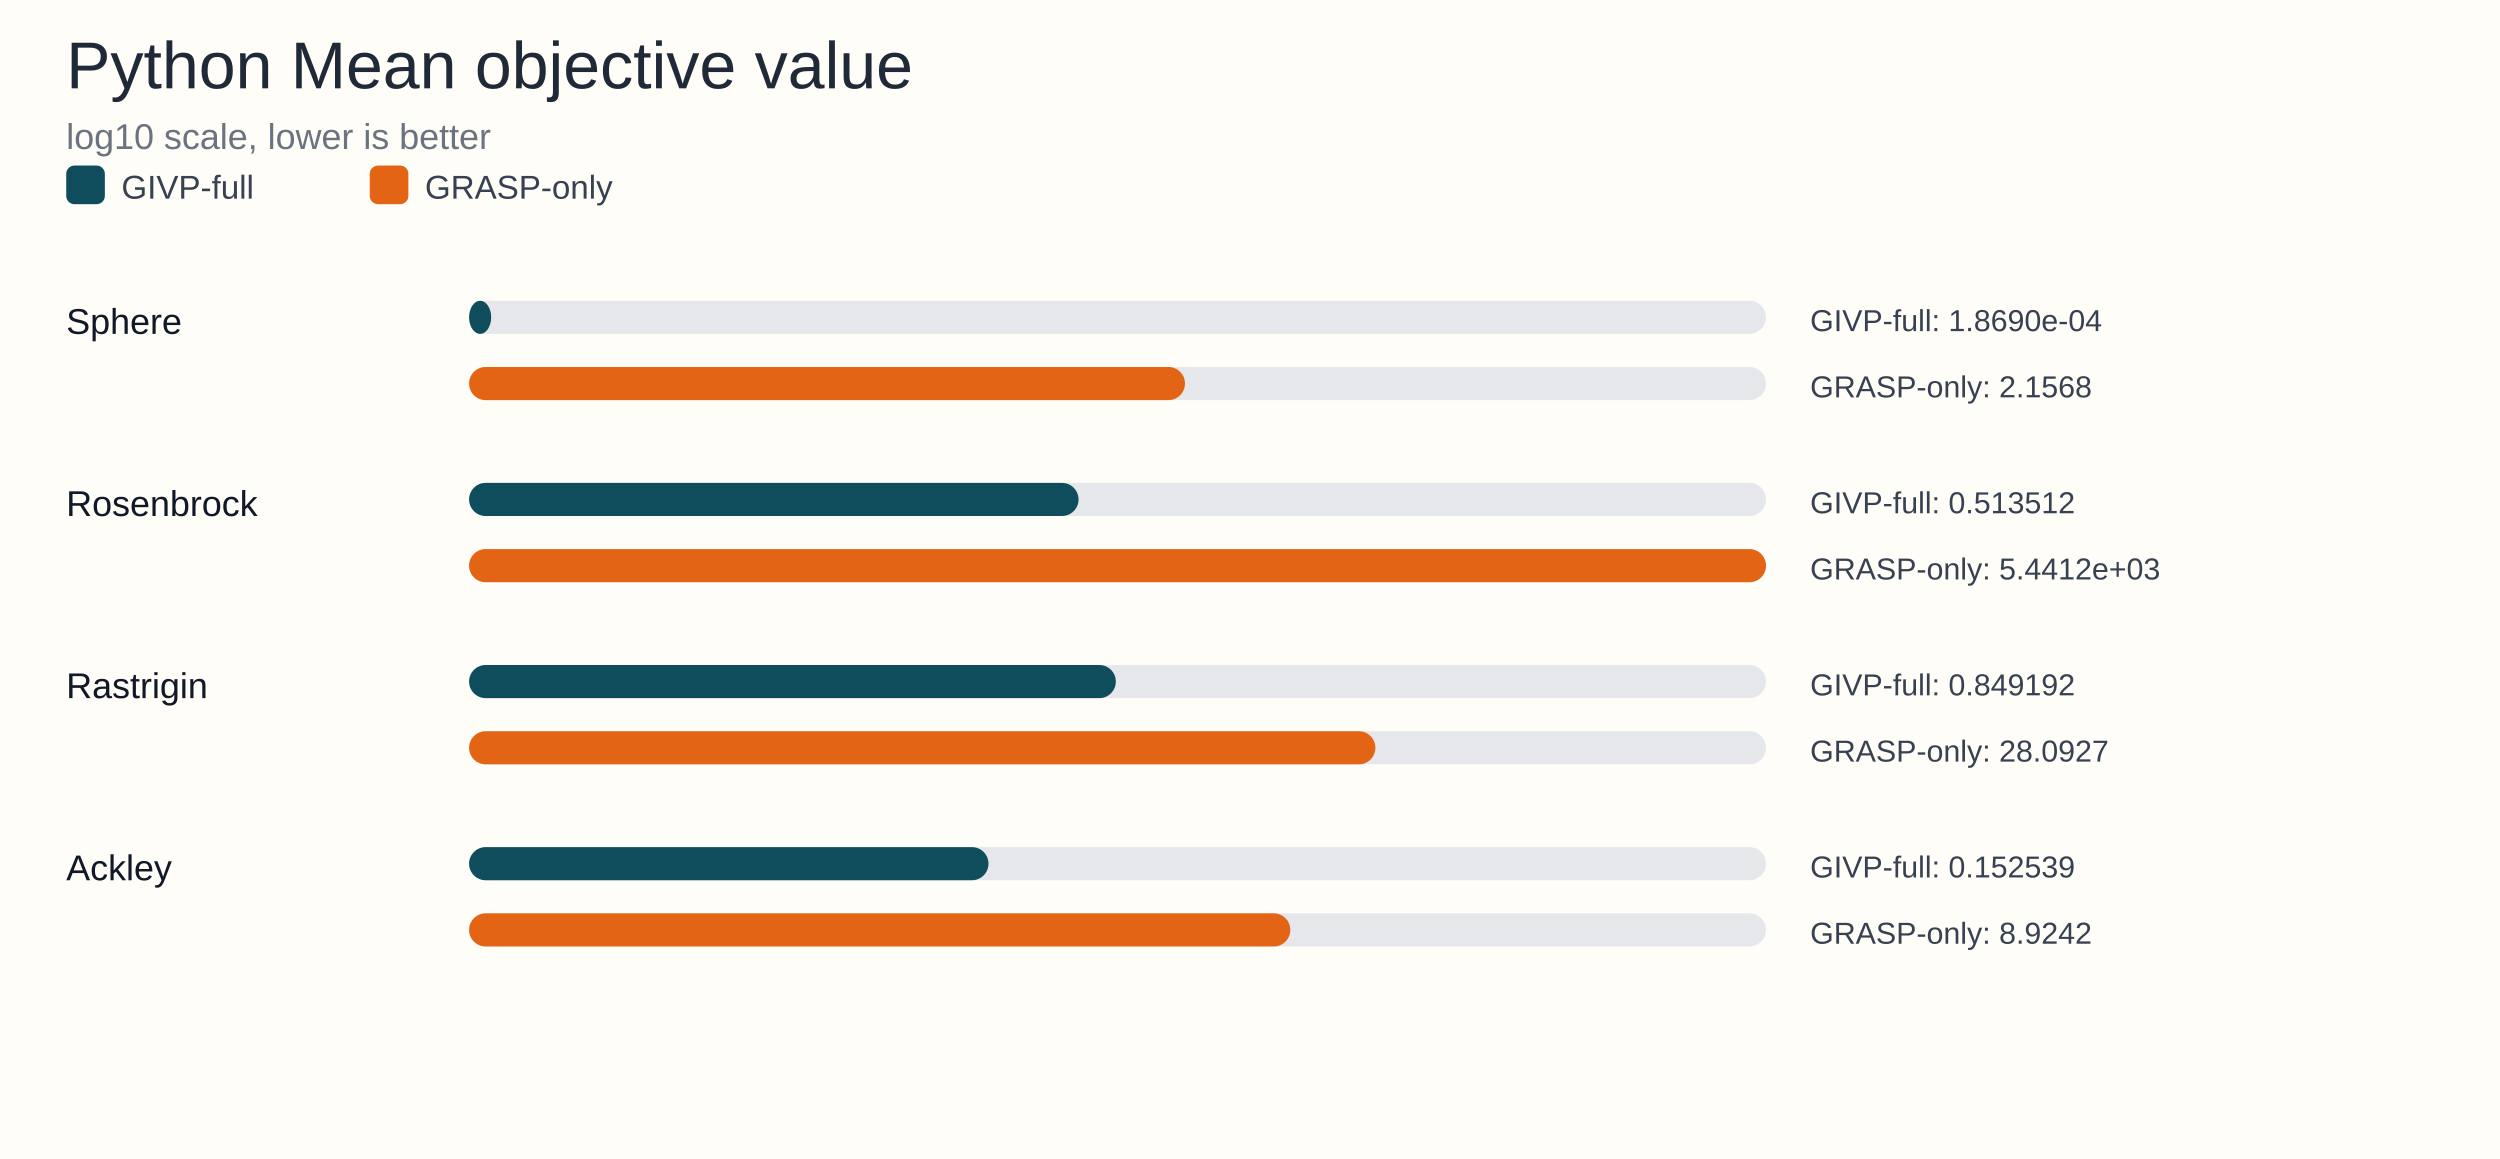
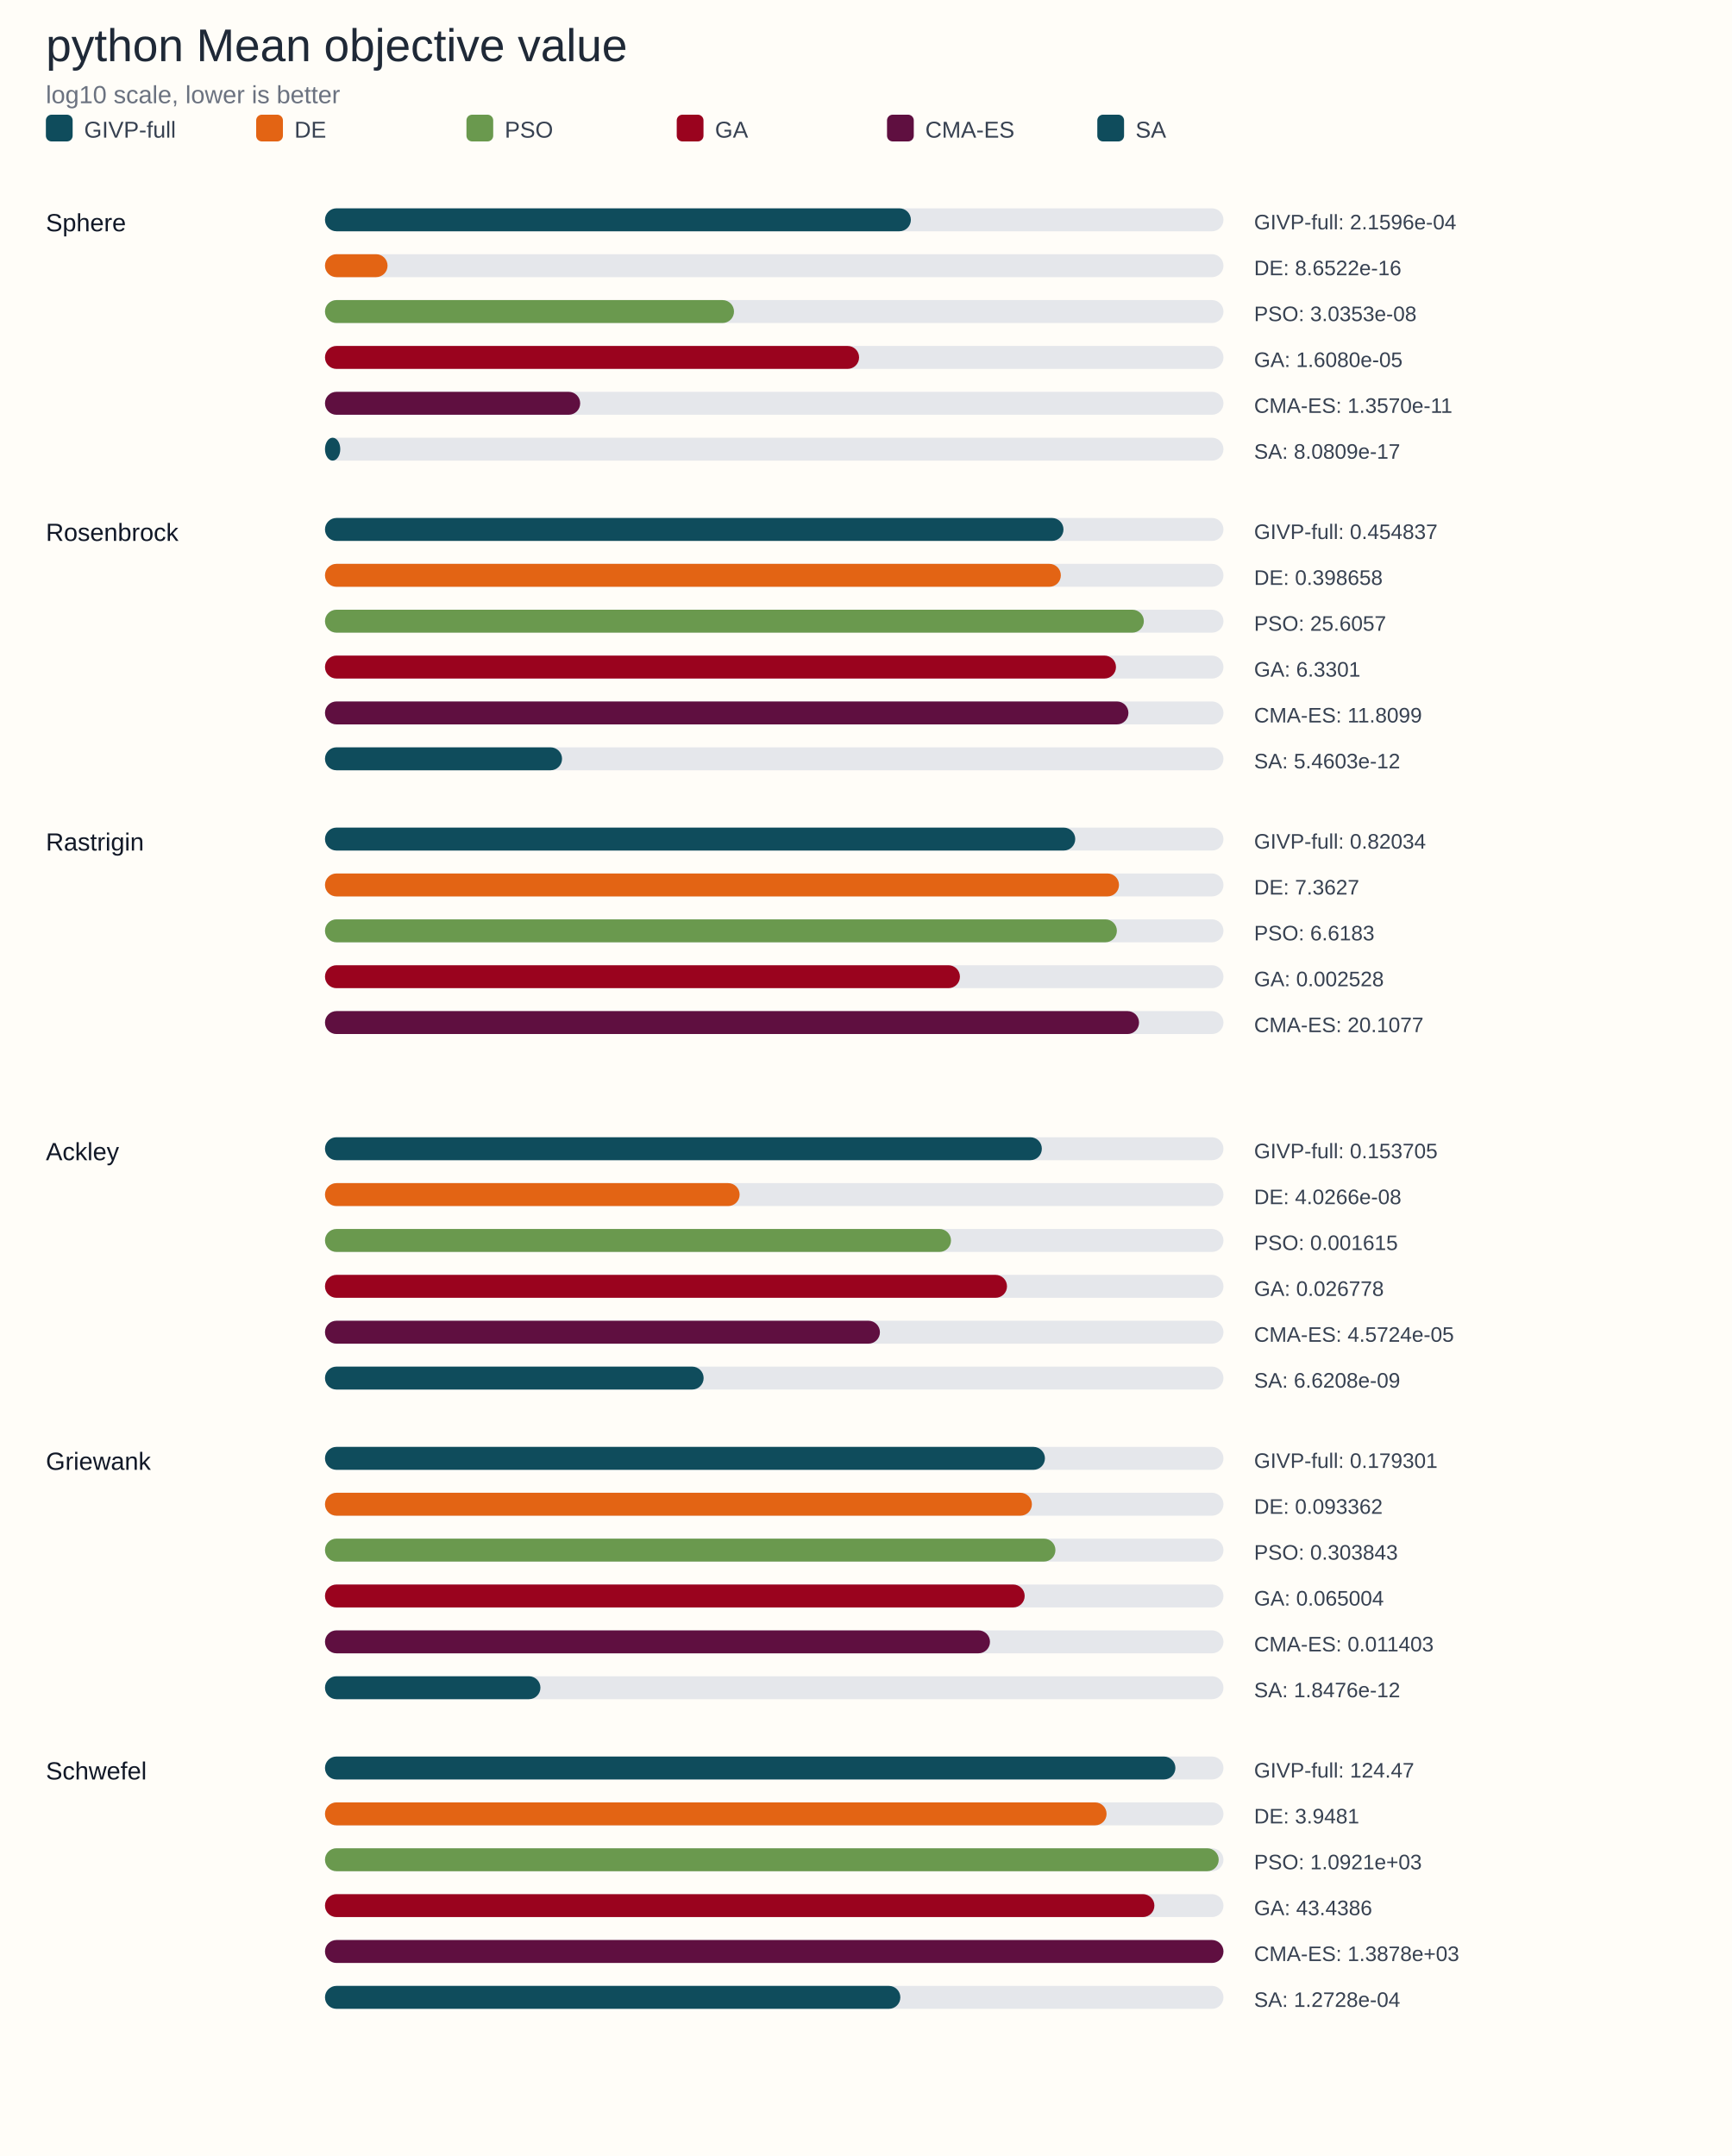
- <svg xmlns="http://www.w3.org/2000/svg" width="906" height="420" viewBox="0 0 906 420" role="img" aria-labelledby="title desc">
+ <svg xmlns="http://www.w3.org/2000/svg" width="906" height="1128" viewBox="0 0 906 1128" role="img" aria-labelledby="title desc">
  <rect x="0" y="0" width="906" height="100%" fill="#fffdf8" />
-   <text x="24" y="32" font-size="24" font-family="Arial, sans-serif" fill="#1f2937">Python Mean objective value</text>
+   <text x="24" y="32" font-size="24" font-family="Arial, sans-serif" fill="#1f2937">python Mean objective value</text>
  <text x="24" y="54" font-size="13" font-family="Arial, sans-serif" fill="#6b7280">log10 scale, lower is better</text>
  <rect x="24" y="60" width="14" height="14" fill="#0f4c5c" rx="3" />
  <text x="44" y="72" font-size="12" font-family="Arial, sans-serif" fill="#374151">GIVP-full</text>
  <rect x="134" y="60" width="14" height="14" fill="#e36414" rx="3" />
-   <text x="154" y="72" font-size="12" font-family="Arial, sans-serif" fill="#374151">GRASP-only</text>
+   <text x="154" y="72" font-size="12" font-family="Arial, sans-serif" fill="#374151">DE</text>
+   <rect x="244" y="60" width="14" height="14" fill="#6a994e" rx="3" />
+   <text x="264" y="72" font-size="12" font-family="Arial, sans-serif" fill="#374151">PSO</text>
+   <rect x="354" y="60" width="14" height="14" fill="#9a031e" rx="3" />
+   <text x="374" y="72" font-size="12" font-family="Arial, sans-serif" fill="#374151">GA</text>
+   <rect x="464" y="60" width="14" height="14" fill="#5f0f40" rx="3" />
+   <text x="484" y="72" font-size="12" font-family="Arial, sans-serif" fill="#374151">CMA-ES</text>
+   <rect x="574" y="60" width="14" height="14" fill="#0f4c5c" rx="3" />
+   <text x="594" y="72" font-size="12" font-family="Arial, sans-serif" fill="#374151">SA</text>
  <text x="24" y="121" font-size="13" font-family="Arial, sans-serif" fill="#111827">Sphere</text>
  <rect x="170" y="109" width="470" height="12" fill="#e5e7eb" rx="6" />
-   <rect x="170" y="109" width="8.00" height="12" fill="#0f4c5c" rx="6" />
-   <text x="656" y="120" font-size="11" font-family="Arial, sans-serif" fill="#374151">GIVP-full: 1.8690e-04</text>
+   <rect x="170" y="109" width="306.48" height="12" fill="#0f4c5c" rx="6" />
+   <text x="656" y="120" font-size="11" font-family="Arial, sans-serif" fill="#374151">GIVP-full: 2.1596e-04</text>
  <rect x="170" y="133" width="470" height="12" fill="#e5e7eb" rx="6" />
-   <rect x="170" y="133" width="259.44" height="12" fill="#e36414" rx="6" />
-   <text x="656" y="144" font-size="11" font-family="Arial, sans-serif" fill="#374151">GRASP-only: 2.1568</text>
-   <text x="24" y="187" font-size="13" font-family="Arial, sans-serif" fill="#111827">Rosenbrock</text>
-   <rect x="170" y="175" width="470" height="12" fill="#e5e7eb" rx="6" />
-   <rect x="170" y="175" width="220.86" height="12" fill="#0f4c5c" rx="6" />
-   <text x="656" y="186" font-size="11" font-family="Arial, sans-serif" fill="#374151">GIVP-full: 0.513512</text>
-   <rect x="170" y="199" width="470" height="12" fill="#e5e7eb" rx="6" />
-   <rect x="170" y="199" width="470.00" height="12" fill="#e36414" rx="6" />
-   <text x="656" y="210" font-size="11" font-family="Arial, sans-serif" fill="#374151">GRASP-only: 5.4412e+03</text>
-   <text x="24" y="253" font-size="13" font-family="Arial, sans-serif" fill="#111827">Rastrigin</text>
-   <rect x="170" y="241" width="470" height="12" fill="#e5e7eb" rx="6" />
-   <rect x="170" y="241" width="234.38" height="12" fill="#0f4c5c" rx="6" />
-   <text x="656" y="252" font-size="11" font-family="Arial, sans-serif" fill="#374151">GIVP-full: 0.849192</text>
-   <rect x="170" y="265" width="470" height="12" fill="#e5e7eb" rx="6" />
-   <rect x="170" y="265" width="328.44" height="12" fill="#e36414" rx="6" />
-   <text x="656" y="276" font-size="11" font-family="Arial, sans-serif" fill="#374151">GRASP-only: 28.0927</text>
-   <text x="24" y="319" font-size="13" font-family="Arial, sans-serif" fill="#111827">Ackley</text>
-   <rect x="170" y="307" width="470" height="12" fill="#e5e7eb" rx="6" />
-   <rect x="170" y="307" width="188.23" height="12" fill="#0f4c5c" rx="6" />
-   <text x="656" y="318" font-size="11" font-family="Arial, sans-serif" fill="#374151">GIVP-full: 0.152539</text>
-   <rect x="170" y="331" width="470" height="12" fill="#e5e7eb" rx="6" />
-   <rect x="170" y="331" width="297.61" height="12" fill="#e36414" rx="6" />
-   <text x="656" y="342" font-size="11" font-family="Arial, sans-serif" fill="#374151">GRASP-only: 8.9242</text>
+   <rect x="170" y="133" width="32.73" height="12" fill="#e36414" rx="6" />
+   <text x="656" y="144" font-size="11" font-family="Arial, sans-serif" fill="#374151">DE: 8.6522e-16</text>
+   <rect x="170" y="157" width="470" height="12" fill="#e5e7eb" rx="6" />
+   <rect x="170" y="157" width="213.96" height="12" fill="#6a994e" rx="6" />
+   <text x="656" y="168" font-size="11" font-family="Arial, sans-serif" fill="#374151">PSO: 3.0353e-08</text>
+   <rect x="170" y="181" width="470" height="12" fill="#e5e7eb" rx="6" />
+   <rect x="170" y="181" width="279.39" height="12" fill="#9a031e" rx="6" />
+   <text x="656" y="192" font-size="11" font-family="Arial, sans-serif" fill="#374151">GA: 1.6080e-05</text>
+   <rect x="170" y="205" width="470" height="12" fill="#e5e7eb" rx="6" />
+   <rect x="170" y="205" width="133.50" height="12" fill="#5f0f40" rx="6" />
+   <text x="656" y="216" font-size="11" font-family="Arial, sans-serif" fill="#374151">CMA-ES: 1.3570e-11</text>
+   <rect x="170" y="229" width="470" height="12" fill="#e5e7eb" rx="6" />
+   <rect x="170" y="229" width="8.00" height="12" fill="#0f4c5c" rx="6" />
+   <text x="656" y="240" font-size="11" font-family="Arial, sans-serif" fill="#374151">SA: 8.0809e-17</text>
+   <text x="24" y="283" font-size="13" font-family="Arial, sans-serif" fill="#111827">Rosenbrock</text>
+   <rect x="170" y="271" width="470" height="12" fill="#e5e7eb" rx="6" />
+   <rect x="170" y="271" width="386.31" height="12" fill="#0f4c5c" rx="6" />
+   <text x="656" y="282" font-size="11" font-family="Arial, sans-serif" fill="#374151">GIVP-full: 0.454837</text>
+   <rect x="170" y="295" width="470" height="12" fill="#e5e7eb" rx="6" />
+   <rect x="170" y="295" width="384.93" height="12" fill="#e36414" rx="6" />
+   <text x="656" y="306" font-size="11" font-family="Arial, sans-serif" fill="#374151">DE: 0.398658</text>
+   <rect x="170" y="319" width="470" height="12" fill="#e5e7eb" rx="6" />
+   <rect x="170" y="319" width="428.35" height="12" fill="#6a994e" rx="6" />
+   <text x="656" y="330" font-size="11" font-family="Arial, sans-serif" fill="#374151">PSO: 25.6057</text>
+   <rect x="170" y="343" width="470" height="12" fill="#e5e7eb" rx="6" />
+   <rect x="170" y="343" width="413.77" height="12" fill="#9a031e" rx="6" />
+   <text x="656" y="354" font-size="11" font-family="Arial, sans-serif" fill="#374151">GA: 6.3301</text>
+   <rect x="170" y="367" width="470" height="12" fill="#e5e7eb" rx="6" />
+   <rect x="170" y="367" width="420.28" height="12" fill="#5f0f40" rx="6" />
+   <text x="656" y="378" font-size="11" font-family="Arial, sans-serif" fill="#374151">CMA-ES: 11.8099</text>
+   <rect x="170" y="391" width="470" height="12" fill="#e5e7eb" rx="6" />
+   <rect x="170" y="391" width="124.01" height="12" fill="#0f4c5c" rx="6" />
+   <text x="656" y="402" font-size="11" font-family="Arial, sans-serif" fill="#374151">SA: 5.4603e-12</text>
+   <text x="24" y="445" font-size="13" font-family="Arial, sans-serif" fill="#111827">Rastrigin</text>
+   <rect x="170" y="433" width="470" height="12" fill="#e5e7eb" rx="6" />
+   <rect x="170" y="433" width="392.46" height="12" fill="#0f4c5c" rx="6" />
+   <text x="656" y="444" font-size="11" font-family="Arial, sans-serif" fill="#374151">GIVP-full: 0.82034</text>
+   <rect x="170" y="457" width="470" height="12" fill="#e5e7eb" rx="6" />
+   <rect x="170" y="457" width="415.35" height="12" fill="#e36414" rx="6" />
+   <text x="656" y="468" font-size="11" font-family="Arial, sans-serif" fill="#374151">DE: 7.3627</text>
+   <rect x="170" y="481" width="470" height="12" fill="#e5e7eb" rx="6" />
+   <rect x="170" y="481" width="414.24" height="12" fill="#6a994e" rx="6" />
+   <text x="656" y="492" font-size="11" font-family="Arial, sans-serif" fill="#374151">PSO: 6.6183</text>
+   <rect x="170" y="505" width="470" height="12" fill="#e5e7eb" rx="6" />
+   <rect x="170" y="505" width="332.14" height="12" fill="#9a031e" rx="6" />
+   <text x="656" y="516" font-size="11" font-family="Arial, sans-serif" fill="#374151">GA: 0.002528</text>
+   <rect x="170" y="529" width="470" height="12" fill="#e5e7eb" rx="6" />
+   <rect x="170" y="529" width="425.83" height="12" fill="#5f0f40" rx="6" />
+   <text x="656" y="540" font-size="11" font-family="Arial, sans-serif" fill="#374151">CMA-ES: 20.1077</text>
+   <text x="24" y="607" font-size="13" font-family="Arial, sans-serif" fill="#111827">Ackley</text>
+   <rect x="170" y="595" width="470" height="12" fill="#e5e7eb" rx="6" />
+   <rect x="170" y="595" width="374.99" height="12" fill="#0f4c5c" rx="6" />
+   <text x="656" y="606" font-size="11" font-family="Arial, sans-serif" fill="#374151">GIVP-full: 0.153705</text>
+   <rect x="170" y="619" width="470" height="12" fill="#e5e7eb" rx="6" />
+   <rect x="170" y="619" width="216.90" height="12" fill="#e36414" rx="6" />
+   <text x="656" y="630" font-size="11" font-family="Arial, sans-serif" fill="#374151">DE: 4.0266e-08</text>
+   <rect x="170" y="643" width="470" height="12" fill="#e5e7eb" rx="6" />
+   <rect x="170" y="643" width="327.47" height="12" fill="#6a994e" rx="6" />
+   <text x="656" y="654" font-size="11" font-family="Arial, sans-serif" fill="#374151">PSO: 0.001615</text>
+   <rect x="170" y="667" width="470" height="12" fill="#e5e7eb" rx="6" />
+   <rect x="170" y="667" width="356.76" height="12" fill="#9a031e" rx="6" />
+   <text x="656" y="678" font-size="11" font-family="Arial, sans-serif" fill="#374151">GA: 0.026778</text>
+   <rect x="170" y="691" width="470" height="12" fill="#e5e7eb" rx="6" />
+   <rect x="170" y="691" width="290.29" height="12" fill="#5f0f40" rx="6" />
+   <text x="656" y="702" font-size="11" font-family="Arial, sans-serif" fill="#374151">CMA-ES: 4.5724e-05</text>
+   <rect x="170" y="715" width="470" height="12" fill="#e5e7eb" rx="6" />
+   <rect x="170" y="715" width="198.07" height="12" fill="#0f4c5c" rx="6" />
+   <text x="656" y="726" font-size="11" font-family="Arial, sans-serif" fill="#374151">SA: 6.6208e-09</text>
+   <text x="24" y="769" font-size="13" font-family="Arial, sans-serif" fill="#111827">Griewank</text>
+   <rect x="170" y="757" width="470" height="12" fill="#e5e7eb" rx="6" />
+   <rect x="170" y="757" width="376.60" height="12" fill="#0f4c5c" rx="6" />
+   <text x="656" y="768" font-size="11" font-family="Arial, sans-serif" fill="#374151">GIVP-full: 0.179301</text>
+   <rect x="170" y="781" width="470" height="12" fill="#e5e7eb" rx="6" />
+   <rect x="170" y="781" width="369.79" height="12" fill="#e36414" rx="6" />
+   <text x="656" y="792" font-size="11" font-family="Arial, sans-serif" fill="#374151">DE: 0.093362</text>
+   <rect x="170" y="805" width="470" height="12" fill="#e5e7eb" rx="6" />
+   <rect x="170" y="805" width="382.10" height="12" fill="#6a994e" rx="6" />
+   <text x="656" y="816" font-size="11" font-family="Arial, sans-serif" fill="#374151">PSO: 0.303843</text>
+   <rect x="170" y="829" width="470" height="12" fill="#e5e7eb" rx="6" />
+   <rect x="170" y="829" width="366.01" height="12" fill="#9a031e" rx="6" />
+   <text x="656" y="840" font-size="11" font-family="Arial, sans-serif" fill="#374151">GA: 0.065004</text>
+   <rect x="170" y="853" width="470" height="12" fill="#e5e7eb" rx="6" />
+   <rect x="170" y="853" width="347.86" height="12" fill="#5f0f40" rx="6" />
+   <text x="656" y="864" font-size="11" font-family="Arial, sans-serif" fill="#374151">CMA-ES: 0.011403</text>
+   <rect x="170" y="877" width="470" height="12" fill="#e5e7eb" rx="6" />
+   <rect x="170" y="877" width="112.70" height="12" fill="#0f4c5c" rx="6" />
+   <text x="656" y="888" font-size="11" font-family="Arial, sans-serif" fill="#374151">SA: 1.8476e-12</text>
+   <text x="24" y="931" font-size="13" font-family="Arial, sans-serif" fill="#111827">Schwefel</text>
+   <rect x="170" y="919" width="470" height="12" fill="#e5e7eb" rx="6" />
+   <rect x="170" y="919" width="444.85" height="12" fill="#0f4c5c" rx="6" />
+   <text x="656" y="930" font-size="11" font-family="Arial, sans-serif" fill="#374151">GIVP-full: 124.47</text>
+   <rect x="170" y="943" width="470" height="12" fill="#e5e7eb" rx="6" />
+   <rect x="170" y="943" width="408.85" height="12" fill="#e36414" rx="6" />
+   <text x="656" y="954" font-size="11" font-family="Arial, sans-serif" fill="#374151">DE: 3.9481</text>
+   <rect x="170" y="967" width="470" height="12" fill="#e5e7eb" rx="6" />
+   <rect x="170" y="967" width="467.50" height="12" fill="#6a994e" rx="6" />
+   <text x="656" y="978" font-size="11" font-family="Arial, sans-serif" fill="#374151">PSO: 1.0921e+03</text>
+   <rect x="170" y="991" width="470" height="12" fill="#e5e7eb" rx="6" />
+   <rect x="170" y="991" width="433.86" height="12" fill="#9a031e" rx="6" />
+   <text x="656" y="1002" font-size="11" font-family="Arial, sans-serif" fill="#374151">GA: 43.4386</text>
+   <rect x="170" y="1015" width="470" height="12" fill="#e5e7eb" rx="6" />
+   <rect x="170" y="1015" width="470.00" height="12" fill="#5f0f40" rx="6" />
+   <text x="656" y="1026" font-size="11" font-family="Arial, sans-serif" fill="#374151">CMA-ES: 1.3878e+03</text>
+   <rect x="170" y="1039" width="470" height="12" fill="#e5e7eb" rx="6" />
+   <rect x="170" y="1039" width="300.97" height="12" fill="#0f4c5c" rx="6" />
+   <text x="656" y="1050" font-size="11" font-family="Arial, sans-serif" fill="#374151">SA: 1.2728e-04</text>
</svg>
